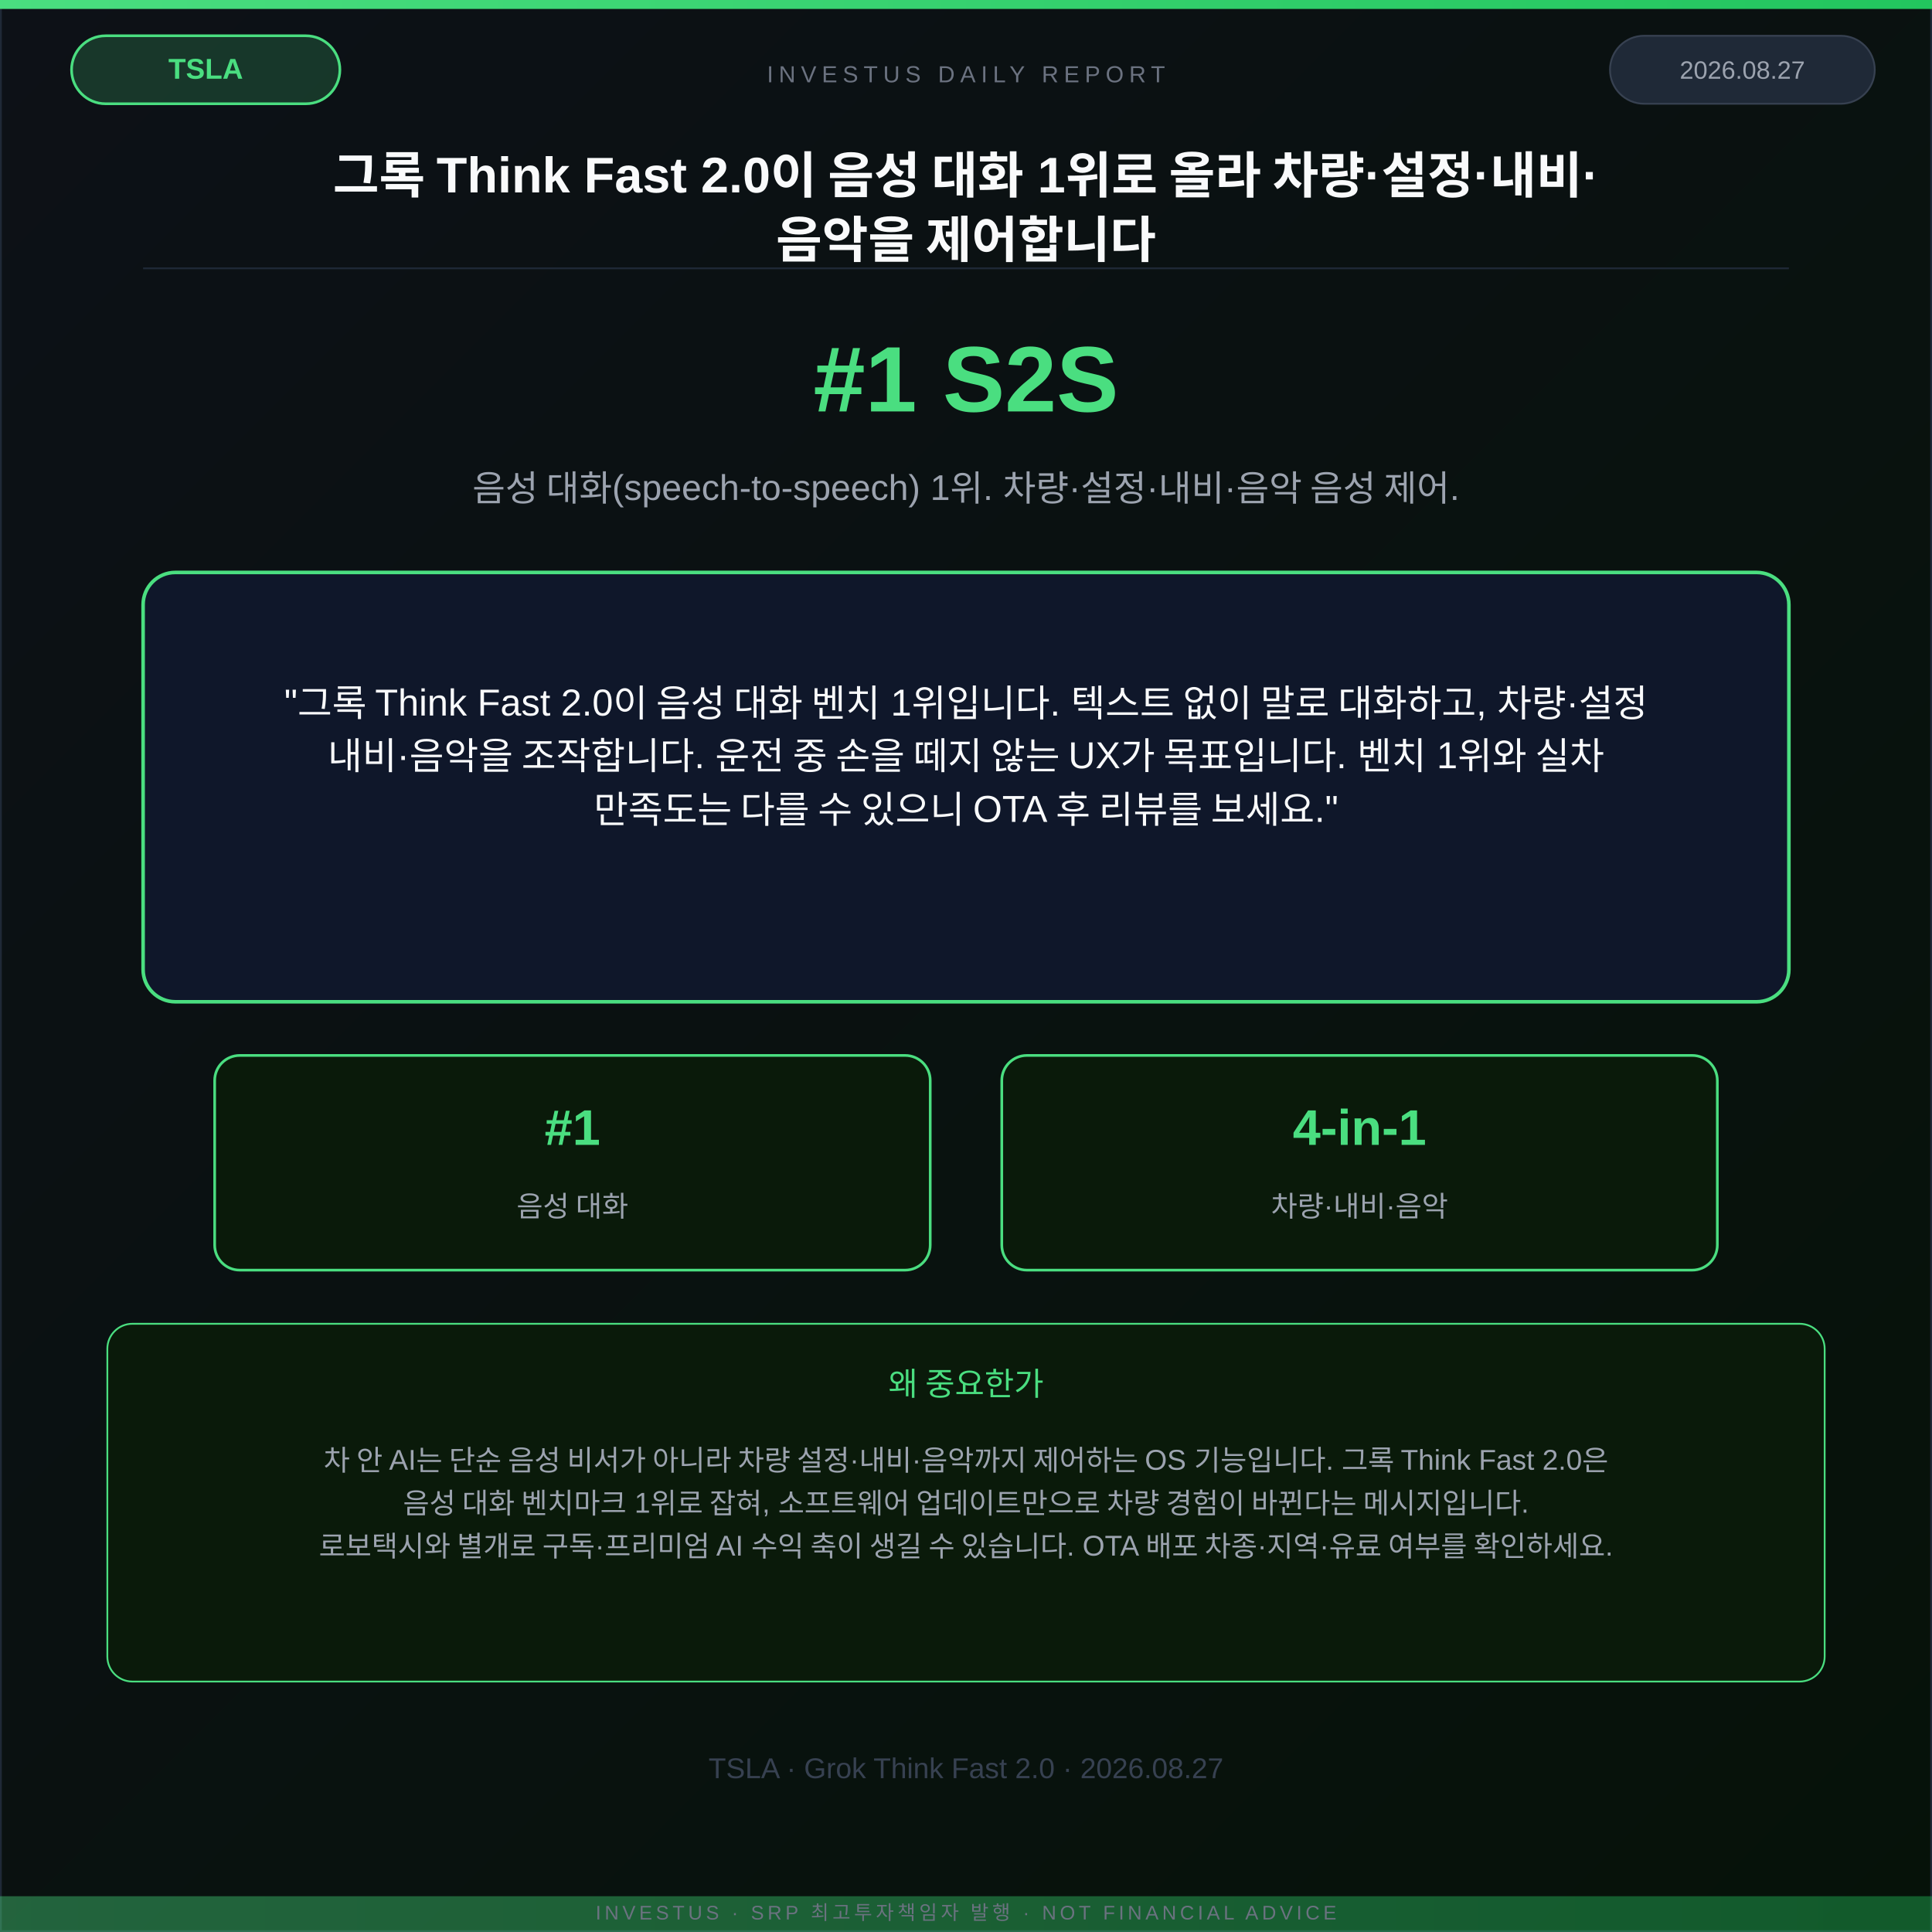
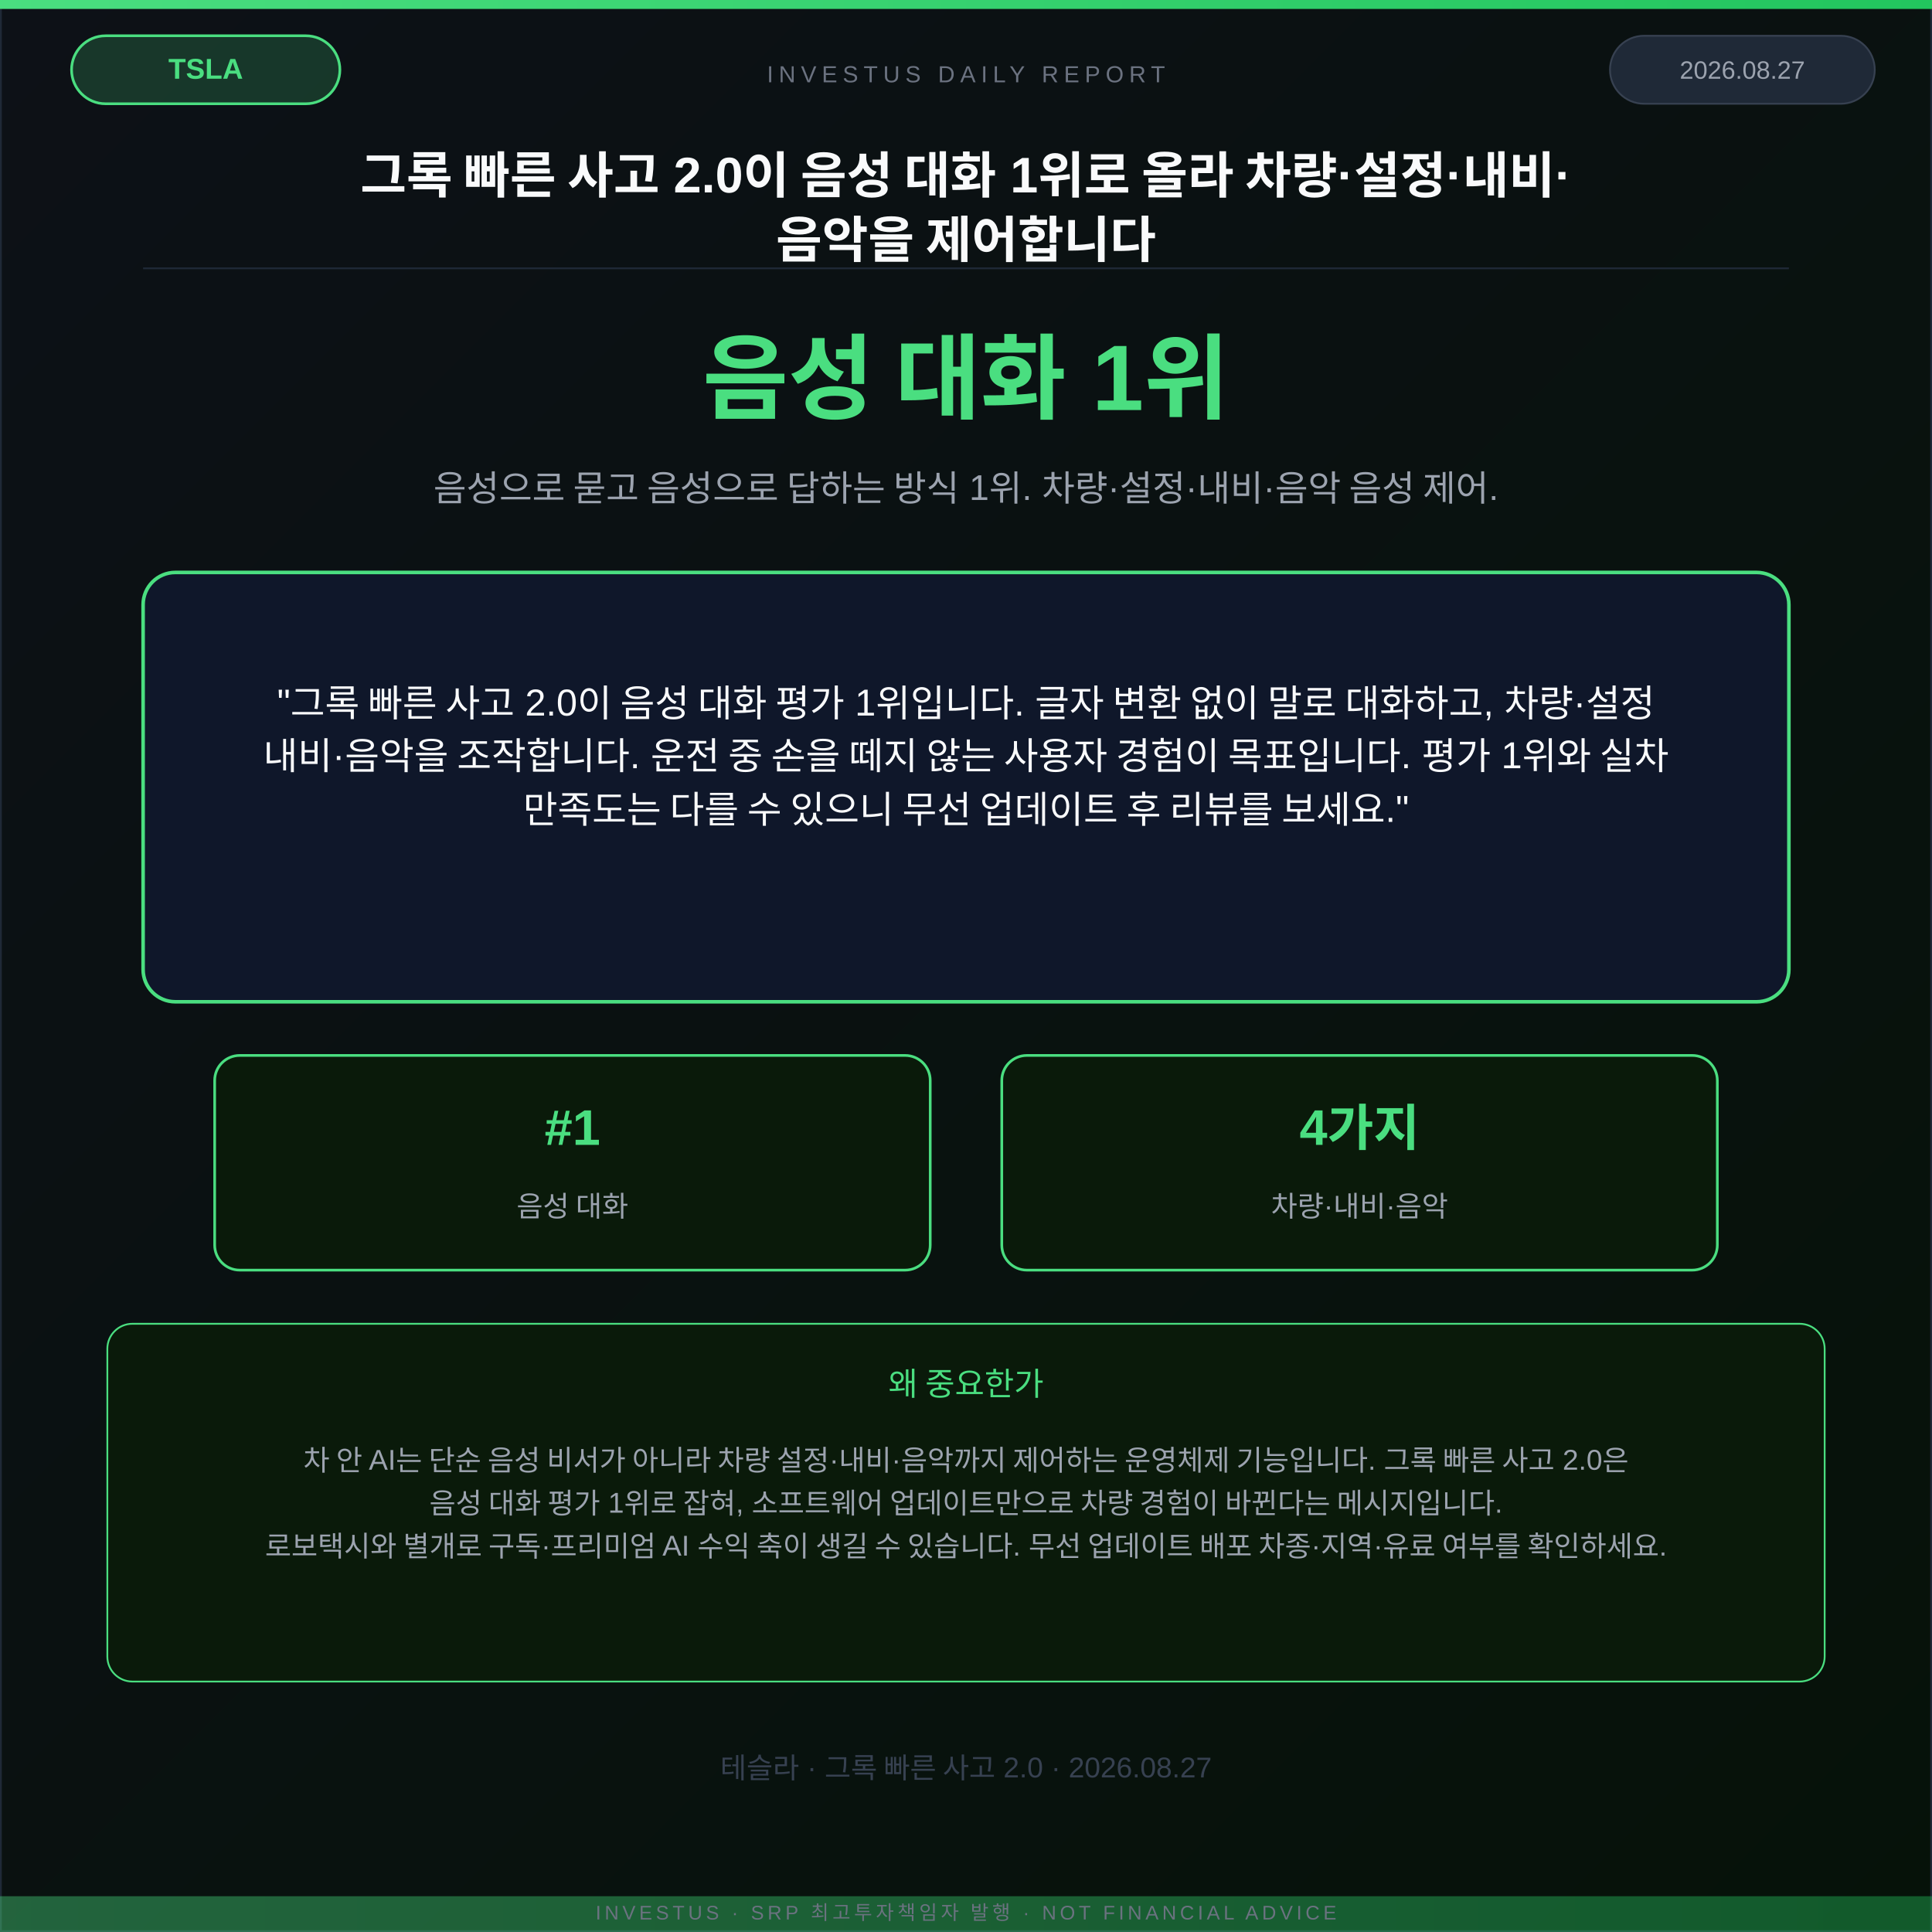
<svg xmlns="http://www.w3.org/2000/svg" viewBox="0 0 1080 1080" width="1080" height="1080">
  <defs>
    <linearGradient id="bg" x1="0%" y1="0%" x2="100%" y2="100%">
      <stop offset="0%" style="stop-color:#0d1117" />
      <stop offset="100%" style="stop-color:#061209" />
    </linearGradient>
    <linearGradient id="g" x1="0%" y1="0%" x2="100%" y2="0%">
      <stop offset="0%" style="stop-color:#4ade80" />
      <stop offset="100%" style="stop-color:#22c55e" />
    </linearGradient>
  </defs>
  <rect width="1080" height="1080" fill="url(#bg)" />
  <rect width="1080" height="1080" fill="none" stroke="#1f2937" stroke-width="2" />
  <rect x="0" y="0" width="1080" height="5" fill="url(#g)" />
  <rect x="40" y="20" width="150" height="38" rx="19" fill="#4ade8030" stroke="#4ade80" stroke-width="1.5" />
  <text x="115" y="44" font-family="Arial Black,Arial" font-size="16" font-weight="900" fill="#4ade80" text-anchor="middle">TSLA</text>
  <text x="540" y="46" font-family="Arial" font-size="13" fill="#6b7280" text-anchor="middle" letter-spacing="3">INVESTUS DAILY REPORT</text>
  <rect x="900" y="20" width="148" height="38" rx="19" fill="#1f2937" stroke="#374151" />
  <text x="974" y="44" font-family="Arial" font-size="14" fill="#9ca3af" text-anchor="middle">2026.08.27</text>
-   <text x="540" y="108" font-family="Arial Black,Arial" font-size="28" font-weight="900" fill="#f9fafb" text-anchor="middle">그록 Think Fast 2.0이 음성 대화 1위로 올라 차량·설정·내비·</text>
+   <text x="540" y="108" font-family="Arial Black,Arial" font-size="28" font-weight="900" fill="#f9fafb" text-anchor="middle">그록 빠른 사고 2.0이 음성 대화 1위로 올라 차량·설정·내비·</text>
  <text x="540" y="144" font-family="Arial Black,Arial" font-size="28" font-weight="900" fill="#f9fafb" text-anchor="middle">음악을 제어합니다</text>
  <line x1="80" y1="150" x2="1000" y2="150" stroke="#1f2937" stroke-width="1" />
-   <text x="540" y="230" font-family="Arial Black,Arial" font-size="52" font-weight="900" fill="#4ade80" text-anchor="middle">#1 S2S</text>
-   <text x="540" y="280" font-family="Arial" font-size="20" fill="#9ca3af" text-anchor="middle">음성 대화(speech-to-speech) 1위. 차량·설정·내비·음악 음성 제어.</text>
+   <text x="540" y="230" font-family="Arial Black,Arial" font-size="52" font-weight="900" fill="#4ade80" text-anchor="middle">음성 대화 1위</text>
+   <text x="540" y="280" font-family="Arial" font-size="20" fill="#9ca3af" text-anchor="middle">음성으로 묻고 음성으로 답하는 방식 1위. 차량·설정·내비·음악 음성 제어.</text>
  <rect x="80" y="320" width="920" height="240" rx="18" fill="#0f172a" stroke="#4ade80" stroke-width="2" />
-   <text x="540" y="400" font-family="Arial" font-size="21" fill="#f9fafb" text-anchor="middle">"그록 Think Fast 2.0이 음성 대화 벤치 1위입니다. 텍스트 없이 말로 대화하고, 차량·설정</text>
-   <text x="540" y="430" font-family="Arial" font-size="21" fill="#f9fafb" text-anchor="middle">내비·음악을 조작합니다. 운전 중 손을 떼지 않는 UX가 목표입니다. 벤치 1위와 실차</text>
-   <text x="540" y="460" font-family="Arial" font-size="21" fill="#f9fafb" text-anchor="middle">만족도는 다를 수 있으니 OTA 후 리뷰를 보세요."</text>
+   <text x="540" y="400" font-family="Arial" font-size="21" fill="#f9fafb" text-anchor="middle">"그록 빠른 사고 2.0이 음성 대화 평가 1위입니다. 글자 변환 없이 말로 대화하고, 차량·설정</text>
+   <text x="540" y="430" font-family="Arial" font-size="21" fill="#f9fafb" text-anchor="middle">내비·음악을 조작합니다. 운전 중 손을 떼지 않는 사용자 경험이 목표입니다. 평가 1위와 실차</text>
+   <text x="540" y="460" font-family="Arial" font-size="21" fill="#f9fafb" text-anchor="middle">만족도는 다를 수 있으니 무선 업데이트 후 리뷰를 보세요."</text>
  <rect x="120" y="590" width="400" height="120" rx="14" fill="#0a1a0a" stroke="#4ade80" stroke-width="1.5" />
  <text x="320" y="640" font-family="Arial Black,Arial" font-size="28" font-weight="900" fill="#4ade80" text-anchor="middle">#1</text>
  <text x="320" y="680" font-family="Arial" font-size="16" fill="#9ca3af" text-anchor="middle">음성 대화</text>
  <rect x="560" y="590" width="400" height="120" rx="14" fill="#0a1a0a" stroke="#4ade80" stroke-width="1.5" />
-   <text x="760" y="640" font-family="Arial Black,Arial" font-size="28" font-weight="900" fill="#4ade80" text-anchor="middle">4-in-1</text>
+   <text x="760" y="640" font-family="Arial Black,Arial" font-size="28" font-weight="900" fill="#4ade80" text-anchor="middle">4가지</text>
  <text x="760" y="680" font-family="Arial" font-size="16" fill="#9ca3af" text-anchor="middle">차량·내비·음악</text>
  <rect x="60" y="740" width="960" height="200" rx="14" fill="#0a1a0a" stroke="#4ade80" stroke-width="1" />
  <text x="540" y="780" font-family="Arial" font-size="18" fill="#4ade80" text-anchor="middle">왜 중요한가</text>
-   <text x="540" y="822" font-family="Arial" font-size="16" fill="#9ca3af" text-anchor="middle">차 안 AI는 단순 음성 비서가 아니라 차량 설정·내비·음악까지 제어하는 OS 기능입니다. 그록 Think Fast 2.0은</text>
-   <text x="540" y="846" font-family="Arial" font-size="16" fill="#9ca3af" text-anchor="middle">음성 대화 벤치마크 1위로 잡혀, 소프트웨어 업데이트만으로 차량 경험이 바뀐다는 메시지입니다.</text>
-   <text x="540" y="870" font-family="Arial" font-size="16" fill="#9ca3af" text-anchor="middle">로보택시와 별개로 구독·프리미엄 AI 수익 축이 생길 수 있습니다. OTA 배포 차종·지역·유료 여부를 확인하세요.</text>
-   <text x="540" y="994" font-family="Arial" font-size="16" fill="#374151" text-anchor="middle">TSLA · Grok Think Fast 2.0 · 2026.08.27</text>
+   <text x="540" y="822" font-family="Arial" font-size="16" fill="#9ca3af" text-anchor="middle">차 안 AI는 단순 음성 비서가 아니라 차량 설정·내비·음악까지 제어하는 운영체제 기능입니다. 그록 빠른 사고 2.0은</text>
+   <text x="540" y="846" font-family="Arial" font-size="16" fill="#9ca3af" text-anchor="middle">음성 대화 평가 1위로 잡혀, 소프트웨어 업데이트만으로 차량 경험이 바뀐다는 메시지입니다.</text>
+   <text x="540" y="870" font-family="Arial" font-size="16" fill="#9ca3af" text-anchor="middle">로보택시와 별개로 구독·프리미엄 AI 수익 축이 생길 수 있습니다. 무선 업데이트 배포 차종·지역·유료 여부를 확인하세요.</text>
+   <text x="540" y="994" font-family="Arial" font-size="16" fill="#374151" text-anchor="middle">테슬라 · 그록 빠른 사고 2.0 · 2026.08.27</text>
  <rect x="0" y="1060" width="1080" height="20" fill="url(#g)" opacity=".4" />
  <text x="540" y="1073" font-family="Arial" font-size="11" fill="#6b7280" text-anchor="middle" letter-spacing="2">INVESTUS · SRP 최고투자책임자 발행 · NOT FINANCIAL ADVICE</text>
</svg>
